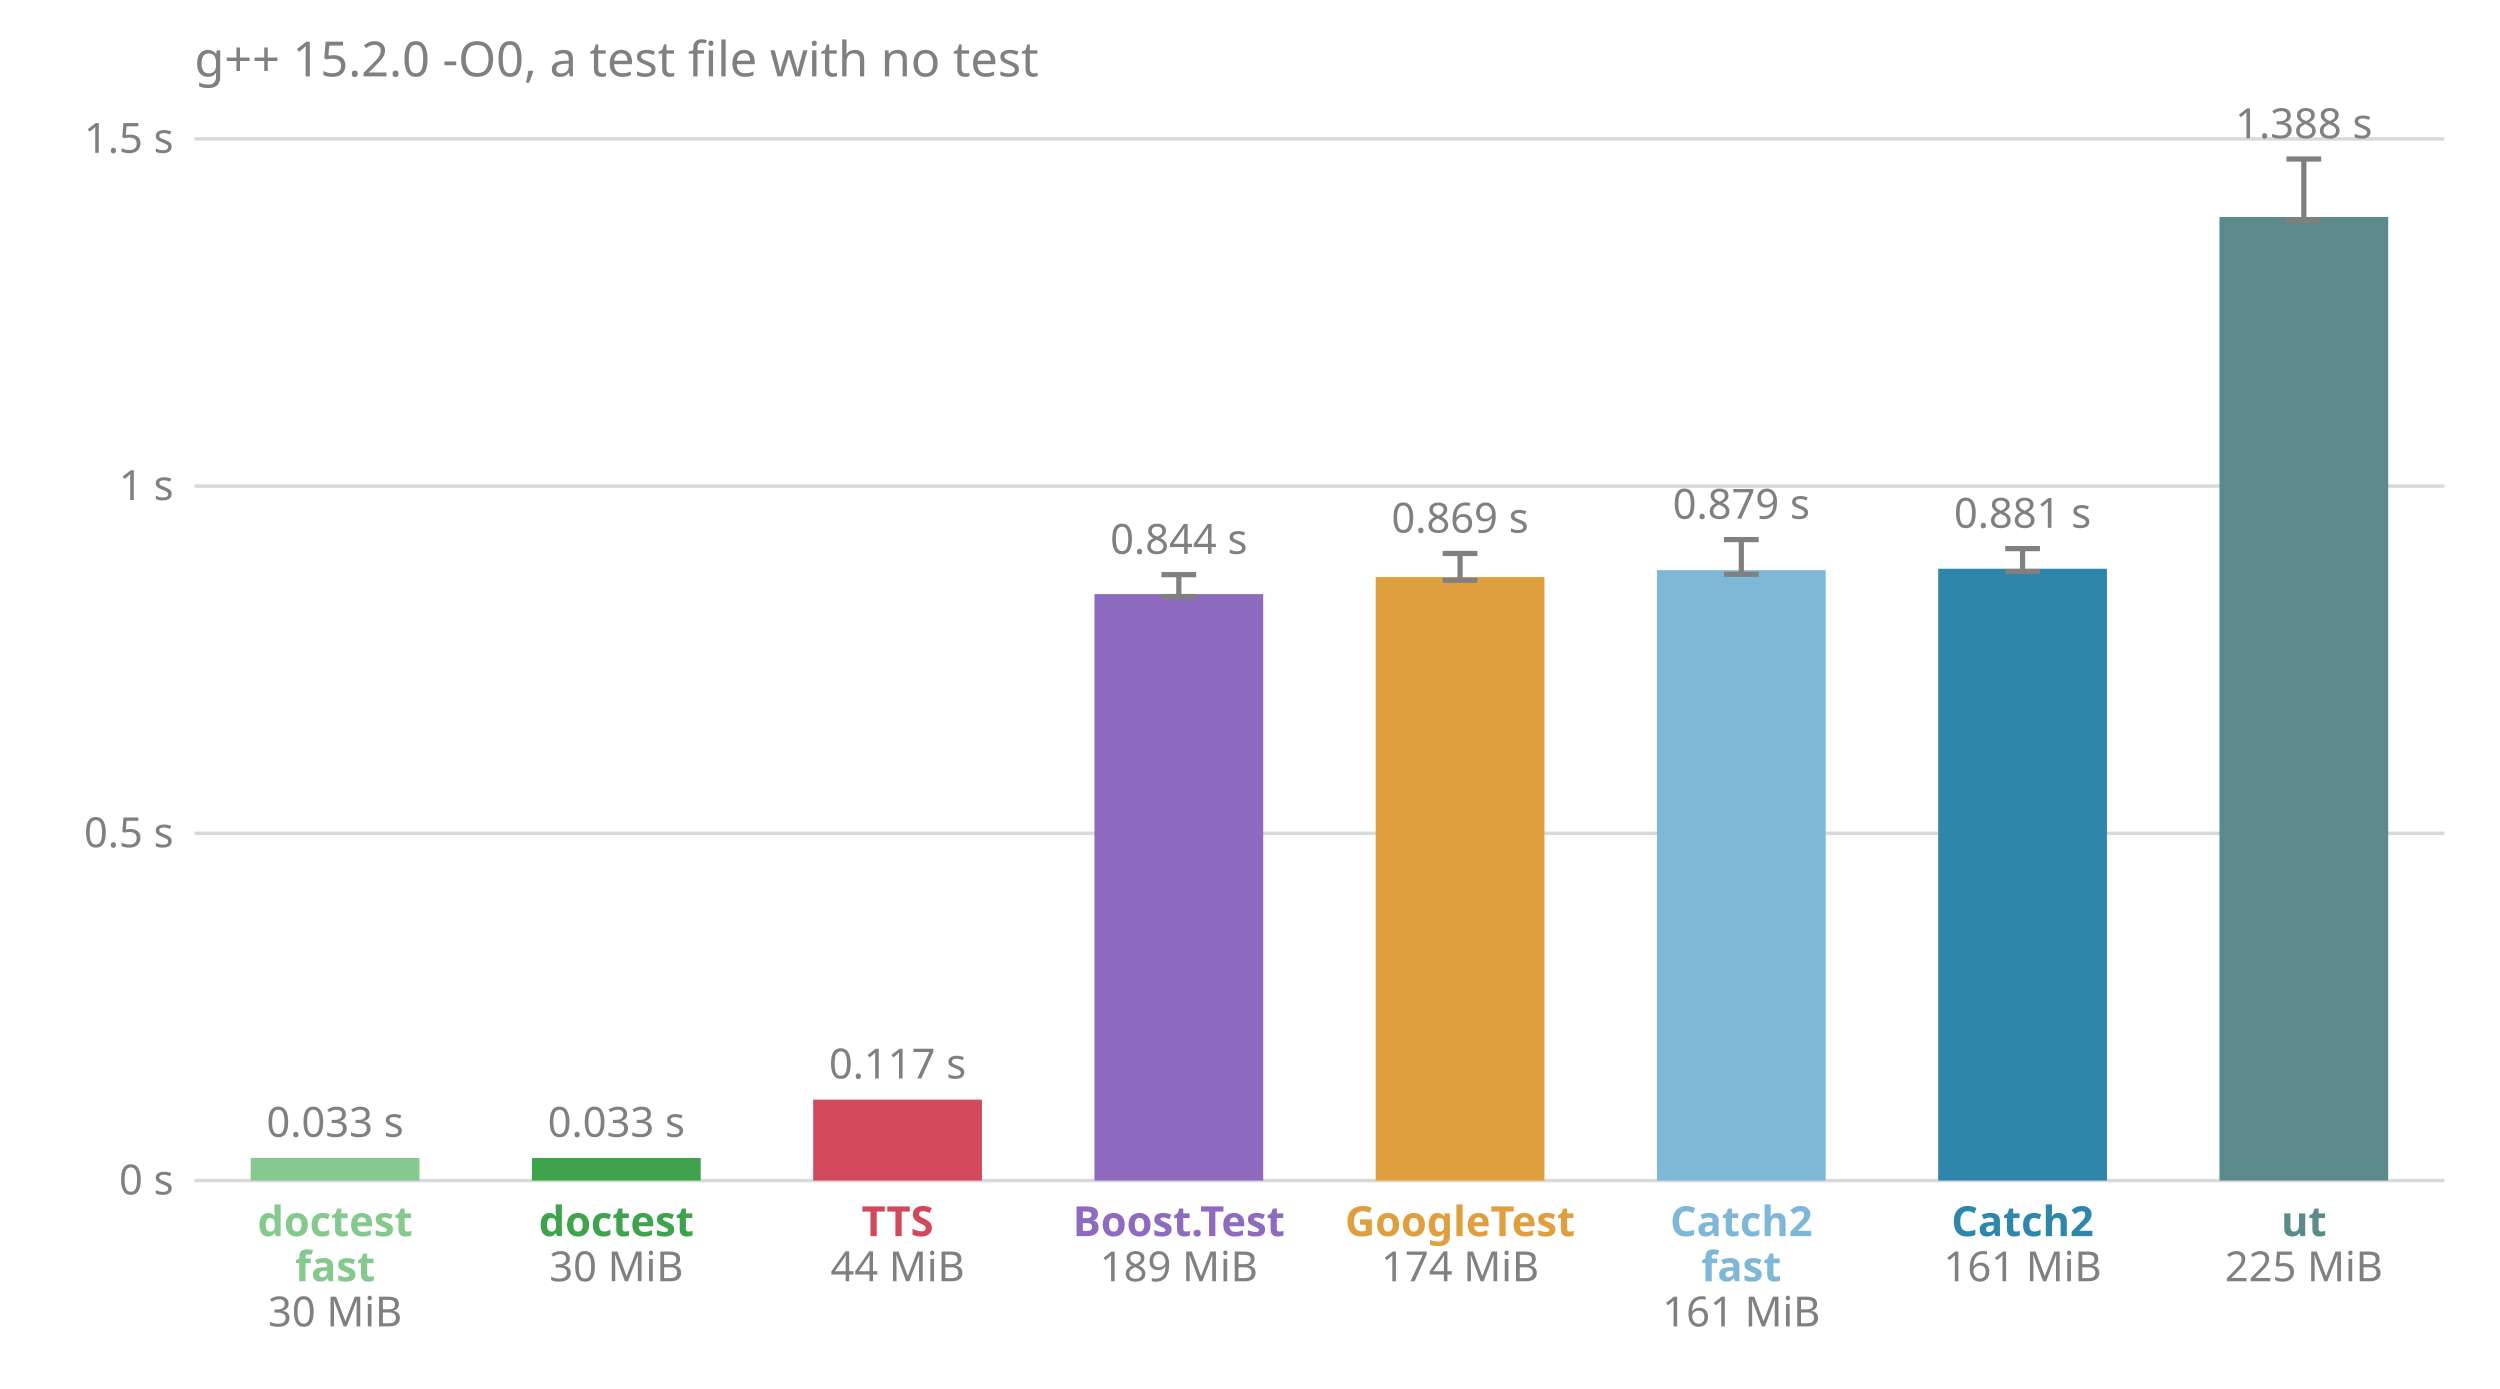
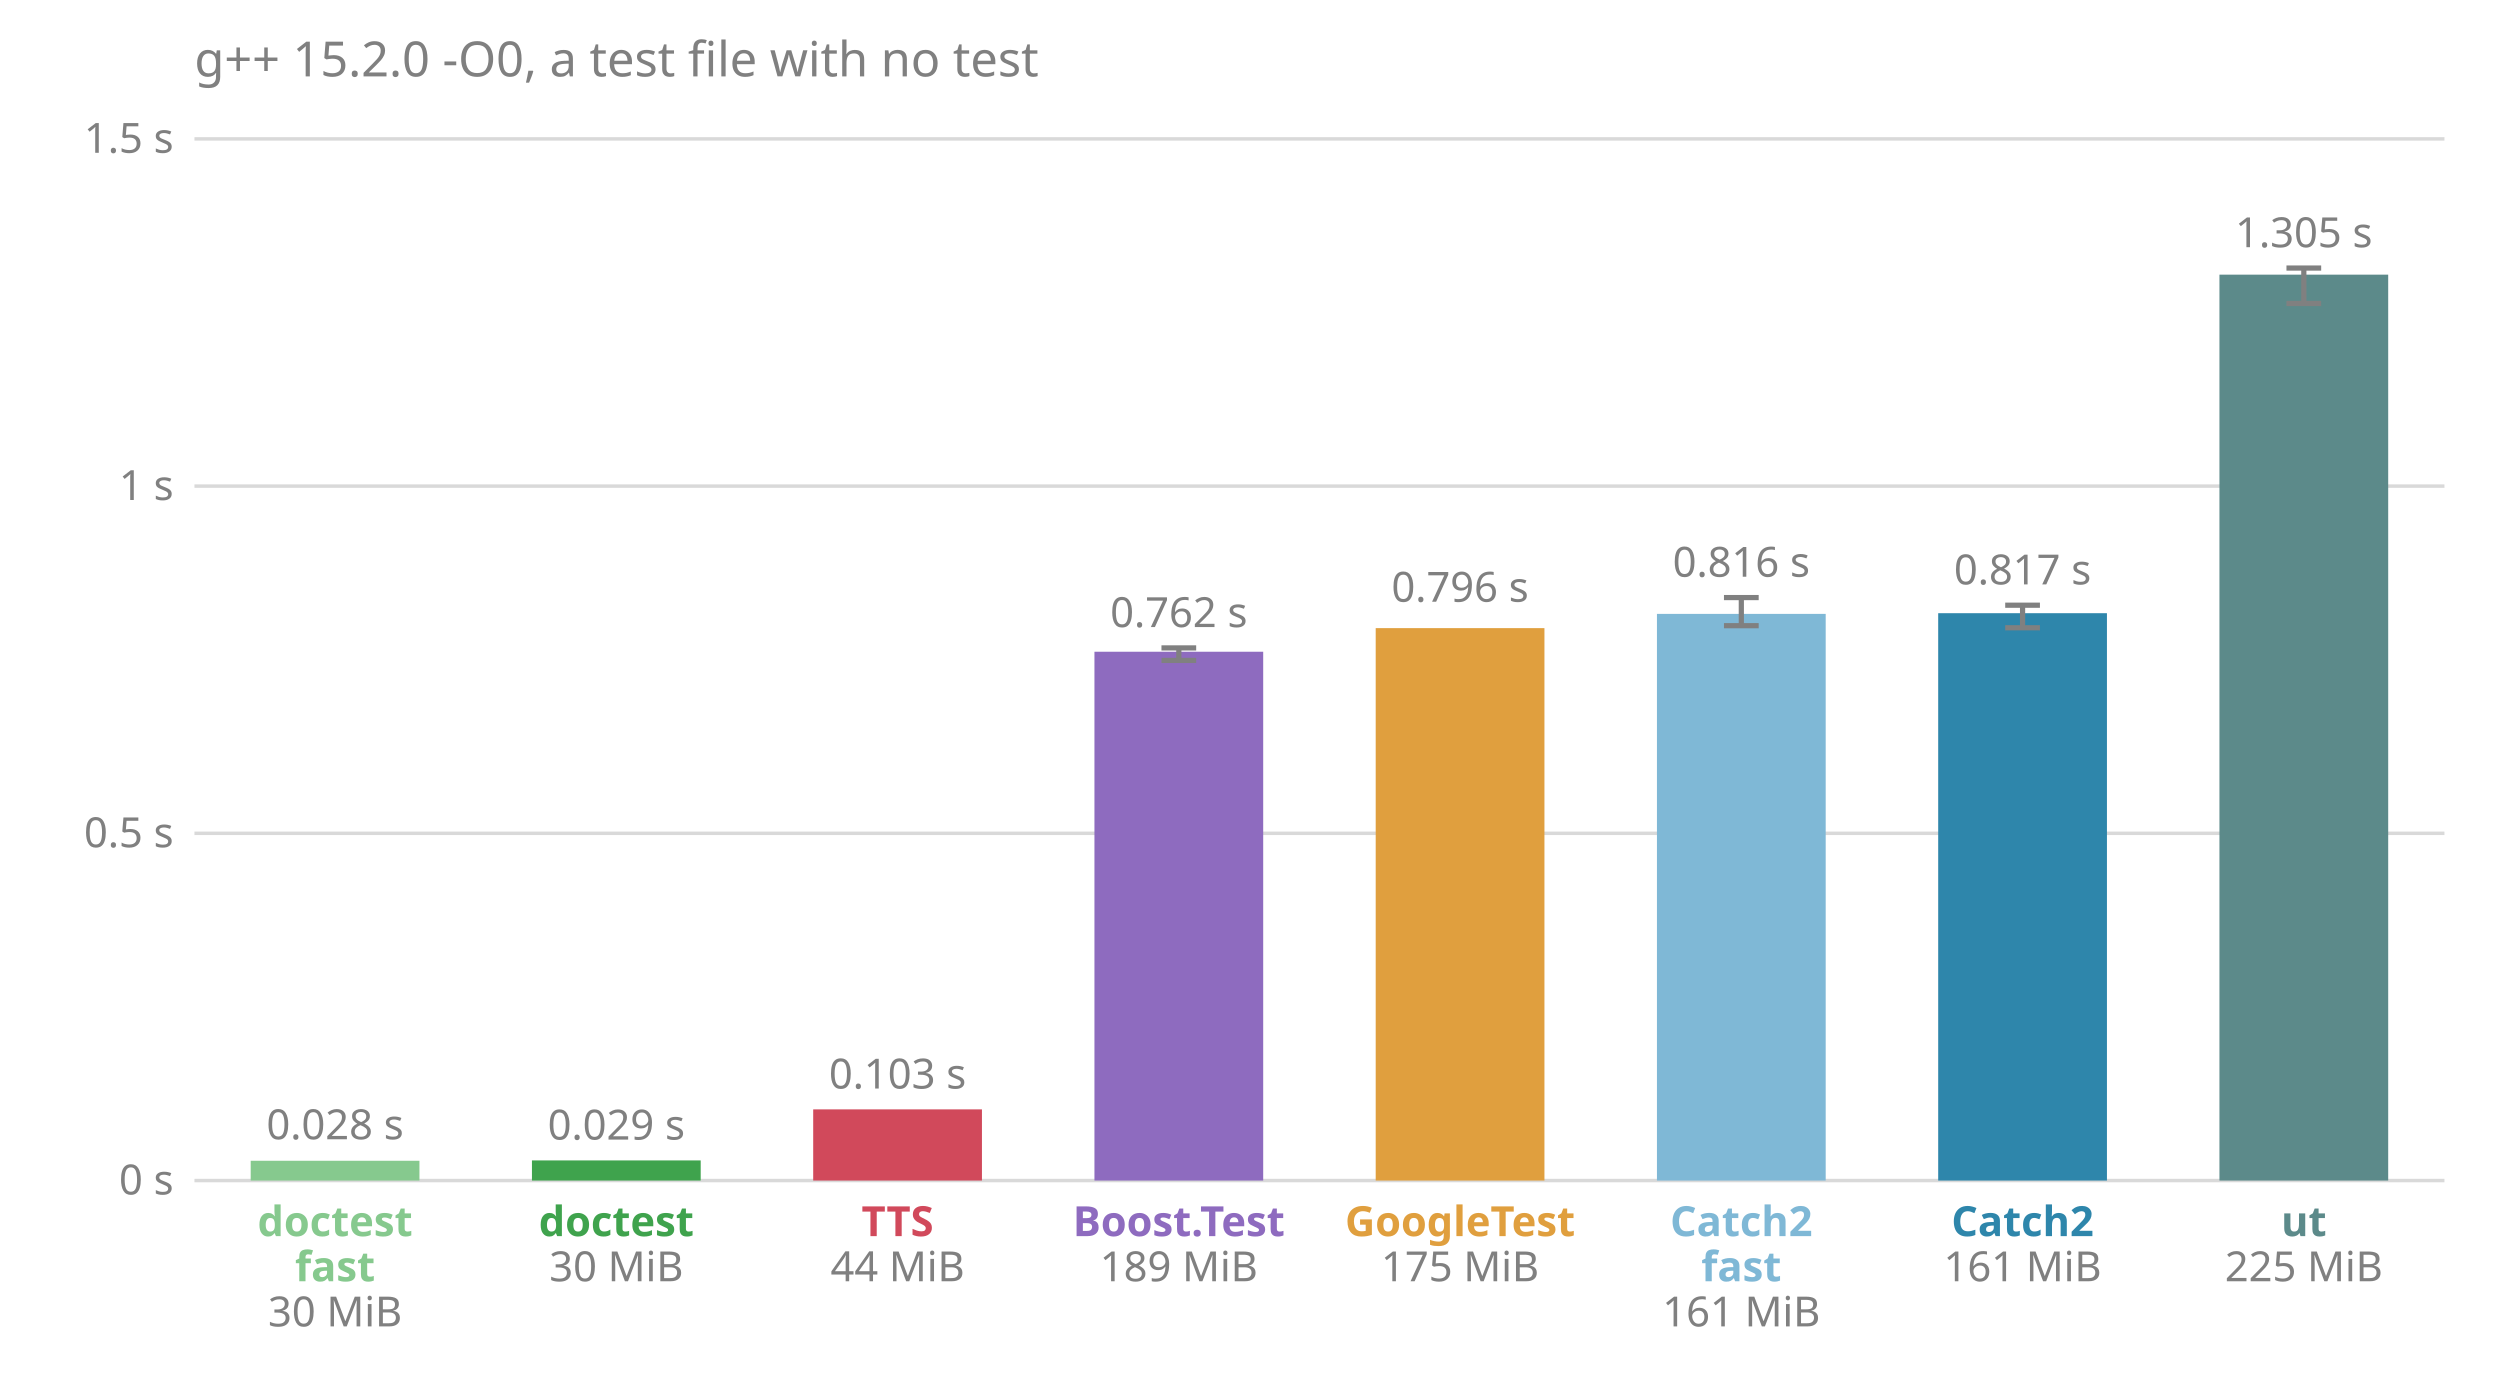
<svg xmlns="http://www.w3.org/2000/svg" viewBox="0 0 720 400" font-family="sans-serif" font-size="12">
  <text x="56.0" y="22.0" fill="#808080" font-size="14">g++ 15.2.0 -O0, a test file with no test</text>
  <line x1="56.0" x2="704.0" y1="340.0" y2="340.0" stroke="#808080" stroke-opacity="0.3" />
  <text x="50.0" y="344.0" fill="#808080" text-anchor="end">0 s</text>
  <line x1="56.0" x2="704.0" y1="240.0" y2="240.0" stroke="#808080" stroke-opacity="0.3" />
  <text x="50.0" y="244.0" fill="#808080" text-anchor="end">0.5 s</text>
  <line x1="56.0" x2="704.0" y1="140.0" y2="140.0" stroke="#808080" stroke-opacity="0.3" />
  <text x="50.0" y="144.0" fill="#808080" text-anchor="end">1 s</text>
  <line x1="56.0" x2="704.0" y1="40.0" y2="40.0" stroke="#808080" stroke-opacity="0.3" />
  <text x="50.0" y="44.0" fill="#808080" text-anchor="end">1.5 s</text>
-   <rect x="72.2" y="333.5" width="48.6" height="6.5" fill="#86c98e" />
-   <text x="96.5" y="327.4" fill="#808080" text-anchor="middle">0.033 s</text>
+   <rect x="72.2" y="334.3" width="48.6" height="5.7" fill="#86c98e" />
+   <text x="96.5" y="328.1" fill="#808080" text-anchor="middle">0.028 s</text>
  <text x="96.5" y="356.0" fill="#86c98e" font-weight="bold" text-anchor="middle">doctest</text>
  <text x="96.5" y="369.0" fill="#86c98e" font-weight="bold" text-anchor="middle">fast</text>
  <text x="96.5" y="382.0" fill="#808080" text-anchor="middle">30 MiB</text>
-   <rect x="153.2" y="333.5" width="48.6" height="6.5" fill="#3fa34d" />
-   <text x="177.5" y="327.4" fill="#808080" text-anchor="middle">0.033 s</text>
+   <rect x="153.2" y="334.2" width="48.6" height="5.8" fill="#3fa34d" />
+   <text x="177.5" y="328.2" fill="#808080" text-anchor="middle">0.029 s</text>
  <text x="177.5" y="356.0" fill="#3fa34d" font-weight="bold" text-anchor="middle">doctest</text>
  <text x="177.5" y="369.0" fill="#808080" text-anchor="middle">30 MiB</text>
-   <rect x="234.2" y="316.7" width="48.6" height="23.3" fill="#d1495b" />
-   <text x="258.5" y="310.6" fill="#808080" text-anchor="middle">0.117 s</text>
+   <rect x="234.2" y="319.5" width="48.6" height="20.5" fill="#d1495b" />
+   <text x="258.5" y="313.5" fill="#808080" text-anchor="middle">0.103 s</text>
  <text x="258.5" y="356.0" fill="#d1495b" font-weight="bold" text-anchor="middle">TTS</text>
  <text x="258.5" y="369.0" fill="#808080" text-anchor="middle">44 MiB</text>
-   <rect x="315.2" y="171.1" width="48.6" height="168.9" fill="#8e6bbf" />
-   <line x1="339.5" x2="339.5" y1="171.8" y2="165.5" stroke="#808080" stroke-width="1.5" />
-   <line x1="334.5" x2="344.5" y1="171.8" y2="171.8" stroke="#808080" stroke-width="1.5" />
-   <line x1="334.5" x2="344.5" y1="165.5" y2="165.5" stroke="#808080" stroke-width="1.5" />
-   <text x="339.5" y="159.5" fill="#808080" text-anchor="middle">0.844 s</text>
+   <rect x="315.2" y="187.7" width="48.6" height="152.3" fill="#8e6bbf" />
+   <line x1="339.5" x2="339.5" y1="190.2" y2="186.6" stroke="#808080" stroke-width="1.5" />
+   <line x1="334.5" x2="344.5" y1="190.2" y2="190.2" stroke="#808080" stroke-width="1.5" />
+   <line x1="334.5" x2="344.5" y1="186.6" y2="186.6" stroke="#808080" stroke-width="1.5" />
+   <text x="339.5" y="180.6" fill="#808080" text-anchor="middle">0.762 s</text>
  <text x="339.5" y="356.0" fill="#8e6bbf" font-weight="bold" text-anchor="middle">Boost.Test</text>
  <text x="339.5" y="369.0" fill="#808080" text-anchor="middle">189 MiB</text>
-   <rect x="396.2" y="166.2" width="48.6" height="173.8" fill="#e09f3e" />
-   <line x1="420.5" x2="420.5" y1="167.1" y2="159.4" stroke="#808080" stroke-width="1.5" />
-   <line x1="415.5" x2="425.5" y1="167.1" y2="167.1" stroke="#808080" stroke-width="1.5" />
-   <line x1="415.5" x2="425.5" y1="159.4" y2="159.4" stroke="#808080" stroke-width="1.5" />
-   <text x="420.5" y="153.4" fill="#808080" text-anchor="middle">0.869 s</text>
+   <rect x="396.2" y="180.9" width="48.6" height="159.1" fill="#e09f3e" />
+   <text x="420.5" y="173.3" fill="#808080" text-anchor="middle">0.796 s</text>
  <text x="420.5" y="356.0" fill="#e09f3e" font-weight="bold" text-anchor="middle">GoogleTest</text>
-   <text x="420.5" y="369.0" fill="#808080" text-anchor="middle">174 MiB</text>
-   <rect x="477.2" y="164.2" width="48.6" height="175.8" fill="#7fb8d6" />
-   <line x1="501.5" x2="501.5" y1="165.4" y2="155.4" stroke="#808080" stroke-width="1.5" />
-   <line x1="496.5" x2="506.5" y1="165.4" y2="165.4" stroke="#808080" stroke-width="1.5" />
-   <line x1="496.5" x2="506.5" y1="155.4" y2="155.4" stroke="#808080" stroke-width="1.5" />
-   <text x="501.5" y="149.4" fill="#808080" text-anchor="middle">0.879 s</text>
+   <text x="420.5" y="369.0" fill="#808080" text-anchor="middle">175 MiB</text>
+   <rect x="477.2" y="176.8" width="48.6" height="163.2" fill="#7fb8d6" />
+   <line x1="501.5" x2="501.5" y1="180.2" y2="172.1" stroke="#808080" stroke-width="1.5" />
+   <line x1="496.5" x2="506.5" y1="180.2" y2="180.2" stroke="#808080" stroke-width="1.5" />
+   <line x1="496.5" x2="506.5" y1="172.1" y2="172.1" stroke="#808080" stroke-width="1.5" />
+   <text x="501.5" y="166.1" fill="#808080" text-anchor="middle">0.816 s</text>
  <text x="501.5" y="356.0" fill="#7fb8d6" font-weight="bold" text-anchor="middle">Catch2</text>
  <text x="501.5" y="369.0" fill="#7fb8d6" font-weight="bold" text-anchor="middle">fast</text>
  <text x="501.5" y="382.0" fill="#808080" text-anchor="middle">161 MiB</text>
-   <rect x="558.2" y="163.8" width="48.6" height="176.2" fill="#2e86ab" />
-   <line x1="582.5" x2="582.5" y1="164.6" y2="158.0" stroke="#808080" stroke-width="1.5" />
-   <line x1="577.5" x2="587.5" y1="164.6" y2="164.6" stroke="#808080" stroke-width="1.5" />
-   <line x1="577.5" x2="587.5" y1="158.0" y2="158.0" stroke="#808080" stroke-width="1.5" />
-   <text x="582.5" y="152.0" fill="#808080" text-anchor="middle">0.881 s</text>
+   <rect x="558.2" y="176.6" width="48.6" height="163.4" fill="#2e86ab" />
+   <line x1="582.5" x2="582.5" y1="180.8" y2="174.3" stroke="#808080" stroke-width="1.5" />
+   <line x1="577.5" x2="587.5" y1="180.8" y2="180.8" stroke="#808080" stroke-width="1.5" />
+   <line x1="577.5" x2="587.5" y1="174.3" y2="174.3" stroke="#808080" stroke-width="1.5" />
+   <text x="582.5" y="168.3" fill="#808080" text-anchor="middle">0.817 s</text>
  <text x="582.5" y="356.0" fill="#2e86ab" font-weight="bold" text-anchor="middle">Catch2</text>
  <text x="582.5" y="369.0" fill="#808080" text-anchor="middle">161 MiB</text>
-   <rect x="639.2" y="62.5" width="48.6" height="277.5" fill="#5c8a8a" />
-   <line x1="663.5" x2="663.5" y1="63.6" y2="45.8" stroke="#808080" stroke-width="1.5" />
-   <line x1="658.5" x2="668.5" y1="63.6" y2="63.6" stroke="#808080" stroke-width="1.5" />
-   <line x1="658.5" x2="668.5" y1="45.8" y2="45.8" stroke="#808080" stroke-width="1.5" />
-   <text x="663.5" y="39.8" fill="#808080" text-anchor="middle">1.388 s</text>
+   <rect x="639.2" y="79.1" width="48.6" height="260.9" fill="#5c8a8a" />
+   <line x1="663.5" x2="663.5" y1="87.4" y2="77.2" stroke="#808080" stroke-width="1.5" />
+   <line x1="658.5" x2="668.5" y1="87.4" y2="87.4" stroke="#808080" stroke-width="1.5" />
+   <line x1="658.5" x2="668.5" y1="77.2" y2="77.2" stroke="#808080" stroke-width="1.5" />
+   <text x="663.5" y="71.2" fill="#808080" text-anchor="middle">1.305 s</text>
  <text x="663.5" y="356.0" fill="#5c8a8a" font-weight="bold" text-anchor="middle">ut</text>
  <text x="663.5" y="369.0" fill="#808080" text-anchor="middle">225 MiB</text>
</svg>
